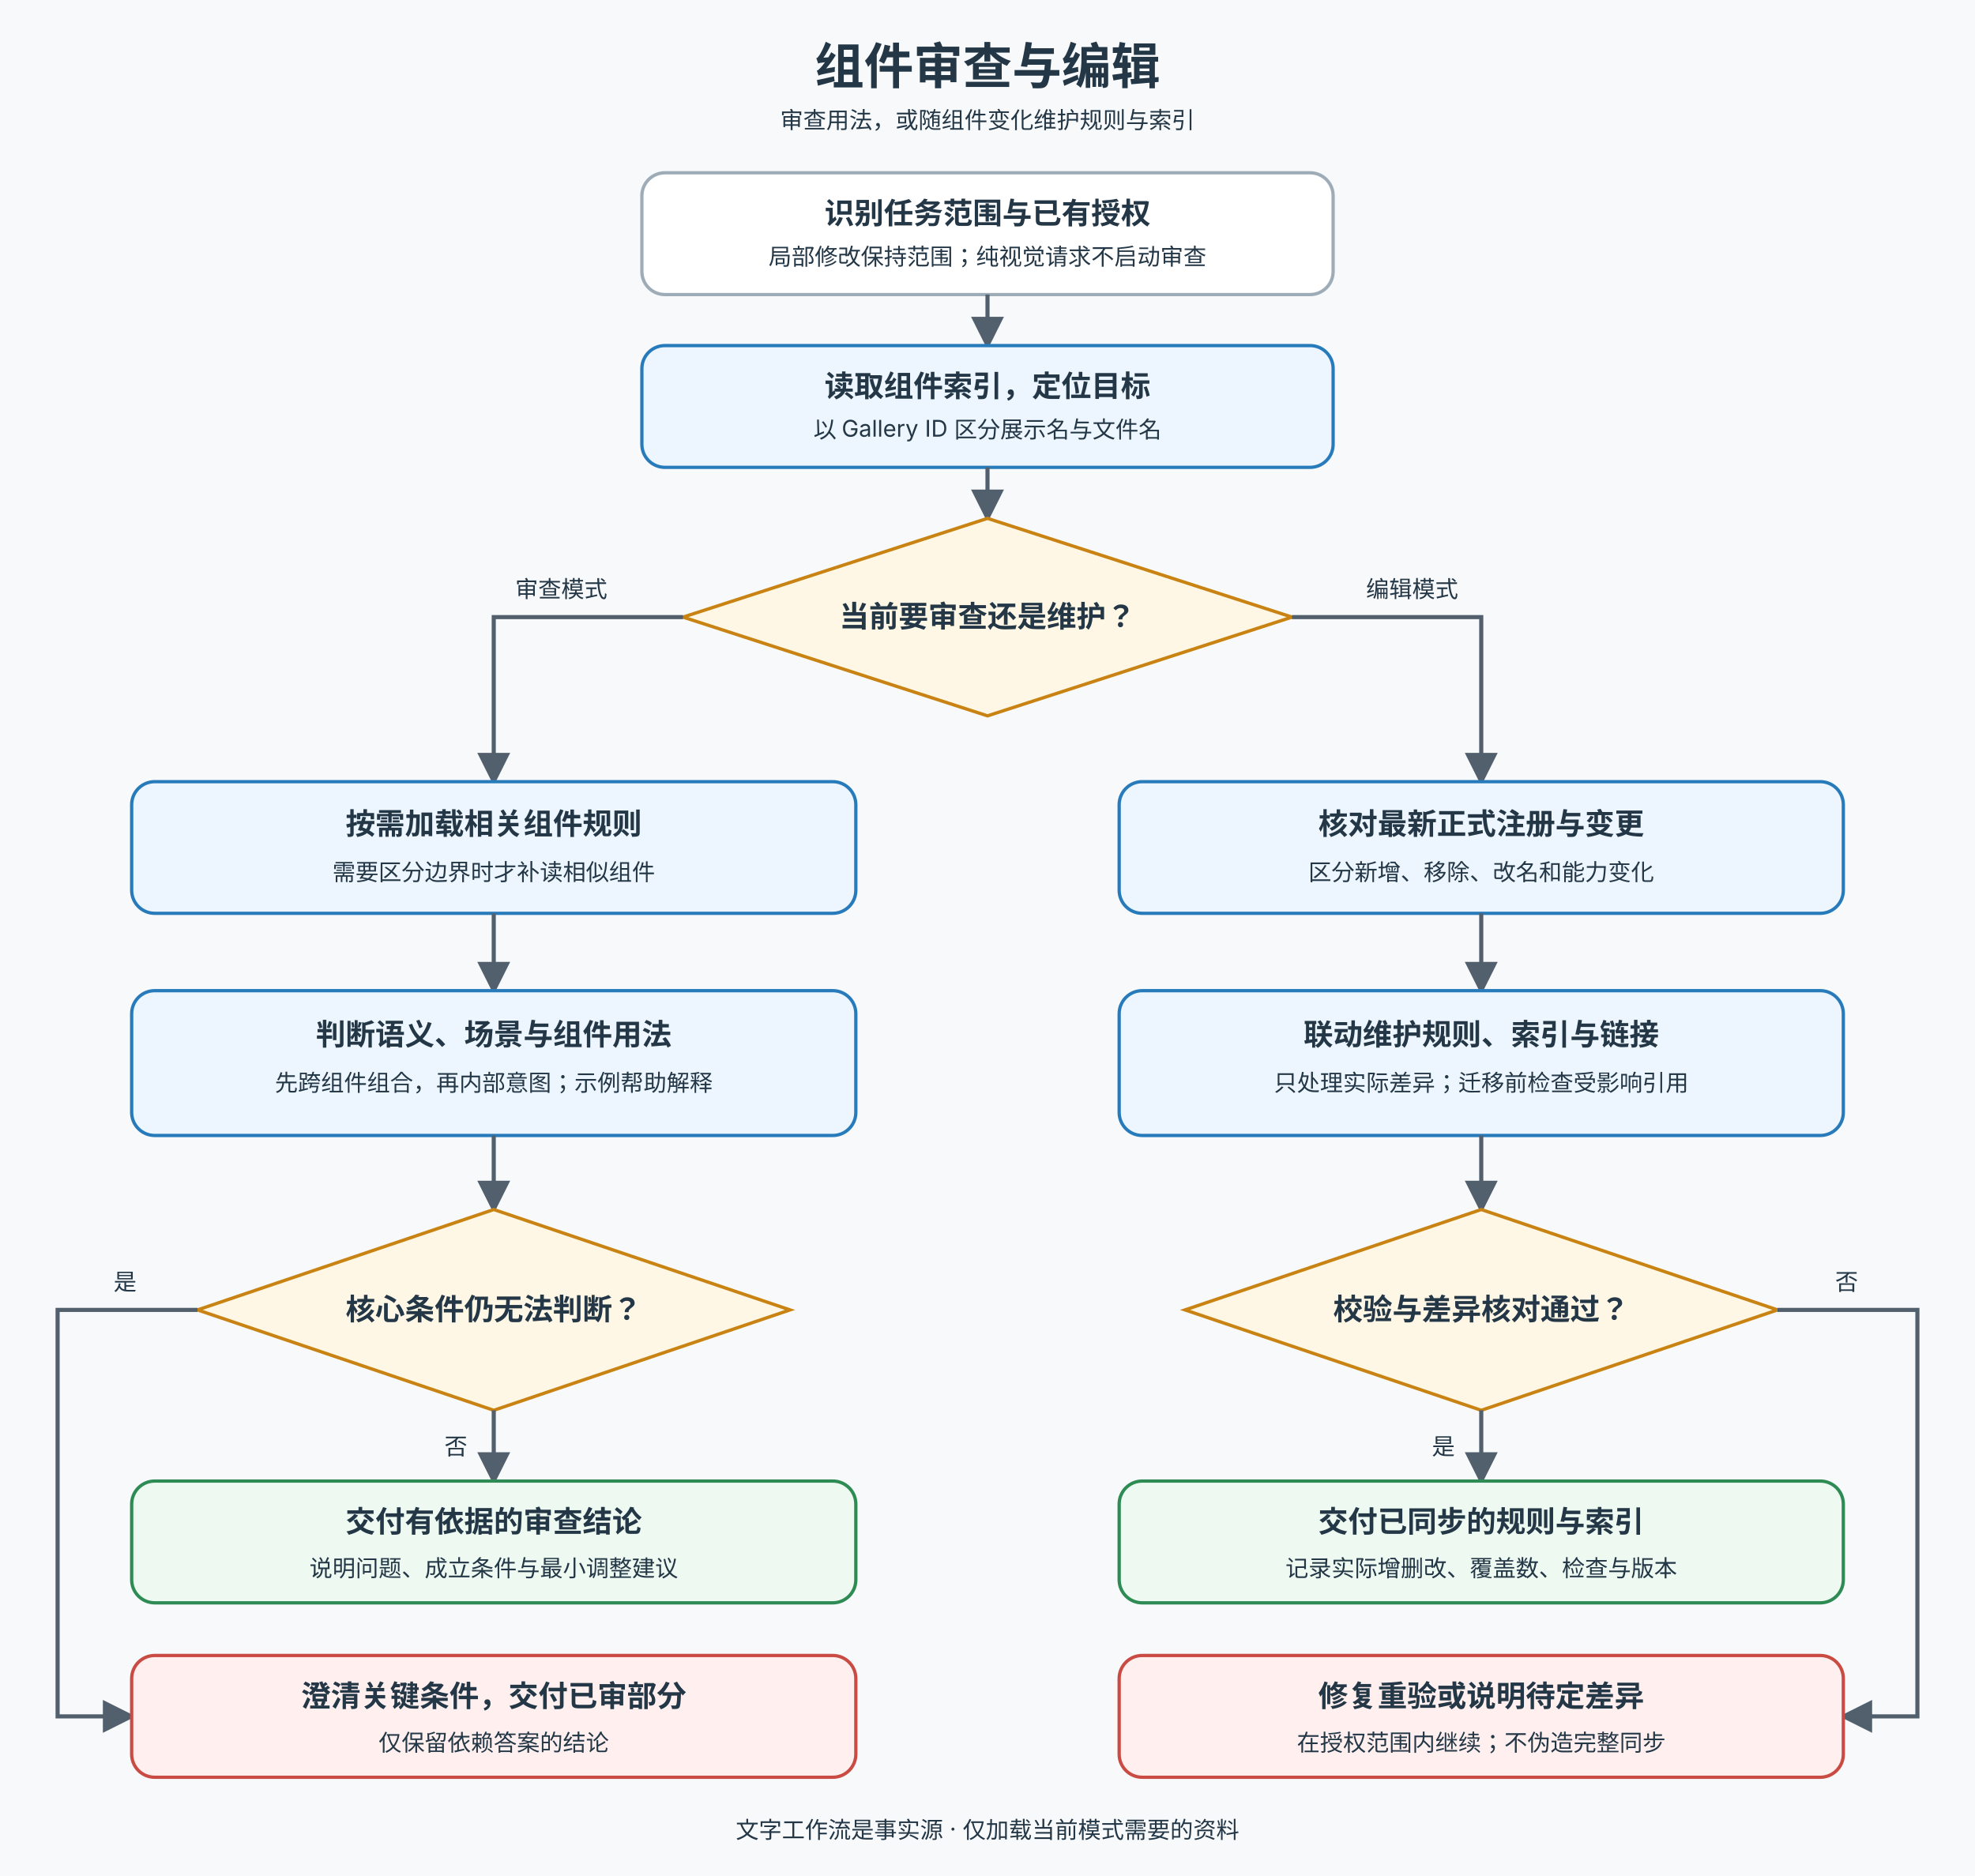
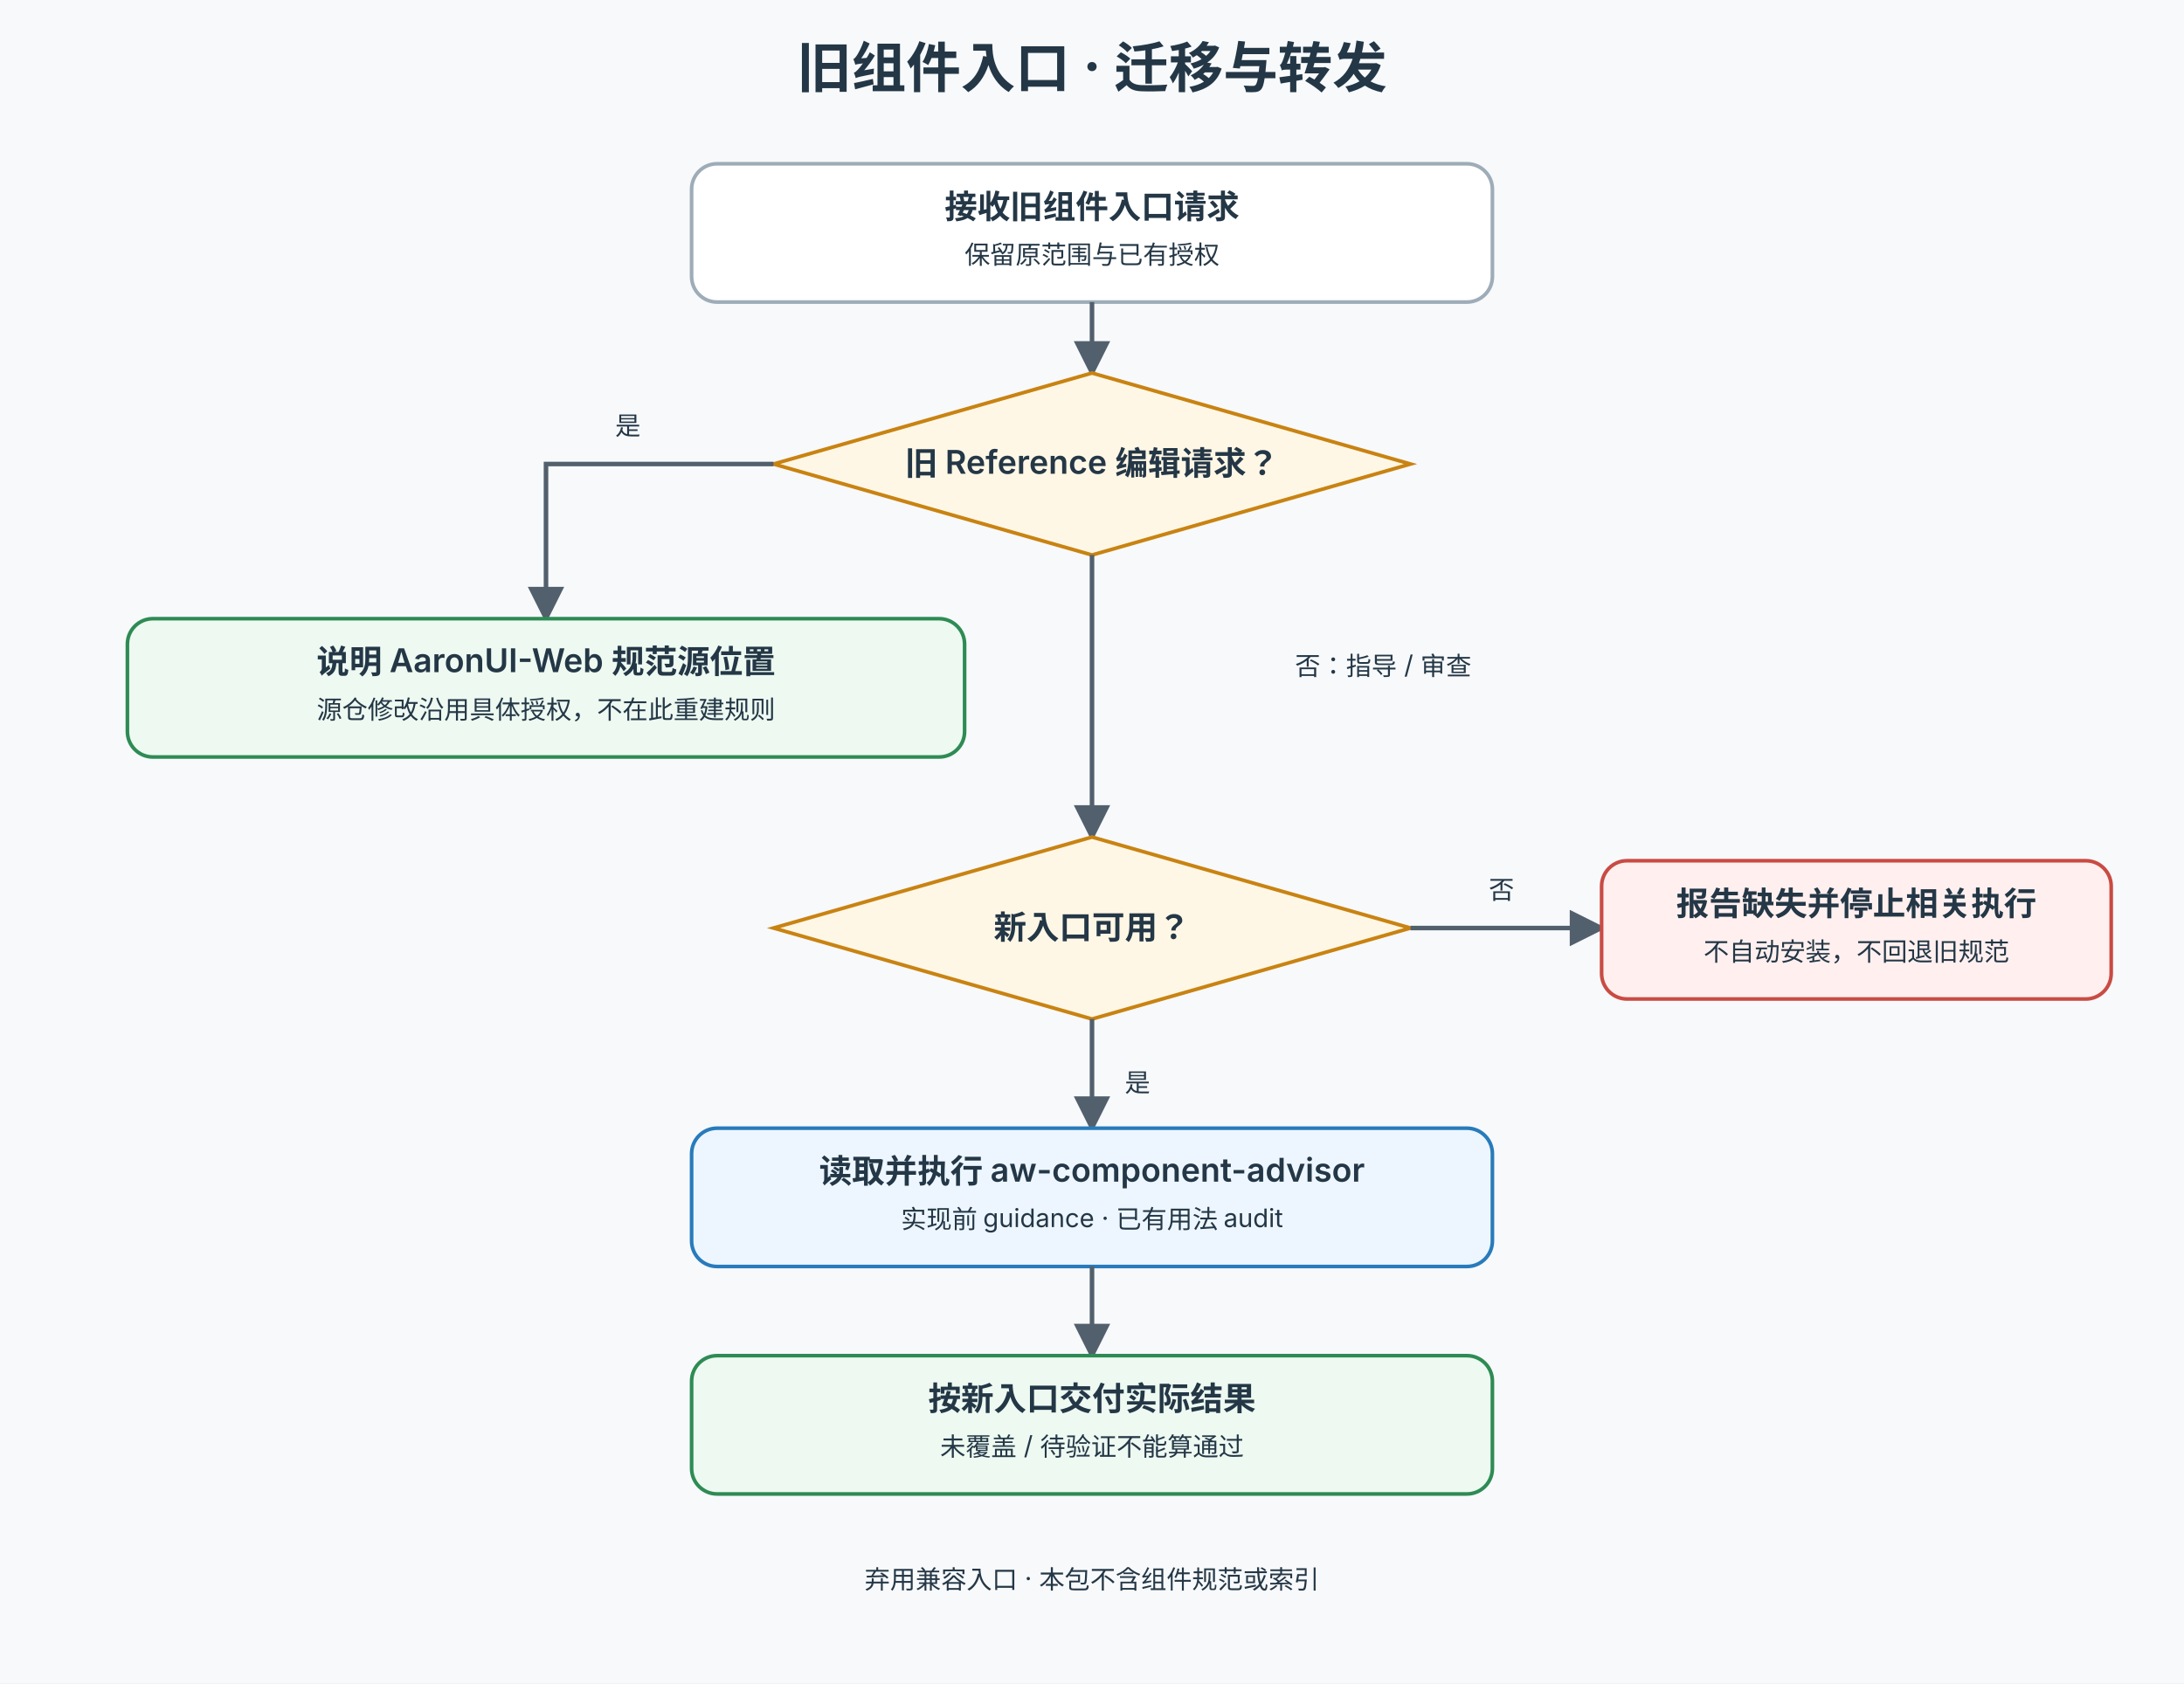
- <svg xmlns="http://www.w3.org/2000/svg" width="1200" height="1140" viewBox="0 0 1200 1140" role="img" aria-labelledby="title desc">
+ <svg xmlns="http://www.w3.org/2000/svg" viewBox="0 0 1200 925" role="img" aria-labelledby="title desc">
  <defs>
    <marker id="arrow" markerWidth="8" markerHeight="8" refX="7" refY="4" orient="auto">
-       <path d="M0 0 L8 4 L0 8 Z" fill="#52606d" />
+       <path d="M0 0L8 4L0 8Z" fill="#52606d" />
    </marker>
  </defs>
-   <style>
-     text { font-family: -apple-system, BlinkMacSystemFont, "PingFang SC", sans-serif; fill: #243746; text-anchor: middle; }
-     .title { font-size: 30px; font-weight: 700; }
-     .label { font-size: 18px; font-weight: 600; }
-     .note { font-size: 14px; font-weight: 400; }
-     .node { stroke-width: 2; rx: 14; }
-     .input { fill: #ffffff; stroke: #9eacb8; }
-     .step { fill: #edf6ff; stroke: #287bbb; }
-     .decision { fill: #fff7e6; stroke: #c98312; stroke-width: 2; }
-     .pending { fill: #fff0ef; stroke: #c94b43; }
-     .done { fill: #edf9f1; stroke: #2e8b54; }
-     .edge { fill: none; stroke: #52606d; stroke-width: 2.5; marker-end: url(#arrow); }
-   </style>
-   <rect width="1200" height="1140" fill="#f7f9fb" />
-   <text class="title" x="600" y="51">组件审查与编辑</text>
-   <text class="note" x="600" y="78">审查用法，或随组件变化维护规则与索引</text>
-   <rect class="node input" x="390" y="105" width="420" height="74" />
-   <text class="label" x="600" y="136">识别任务范围与已有授权</text>
-   <text class="note" x="600" y="161">局部修改保持范围；纯视觉请求不启动审查</text>
-   <path class="edge" d="M600 179 V210" />
-   <rect class="node step" x="390" y="210" width="420" height="74" />
-   <text class="label" x="600" y="241">读取组件索引，定位目标</text>
-   <text class="note" x="600" y="266">以 Gallery ID 区分展示名与文件名</text>
-   <path class="edge" d="M600 284 V315" />
-   <path class="decision" d="M600 315 L785 375 L600 435 L415 375 Z" />
-   <text class="label" x="600" y="381">当前要审查还是维护？</text>
-   <path class="edge" d="M415 375 H300 V475" />
-   <text class="note" x="341" y="363">审查模式</text>
-   <path class="edge" d="M785 375 H900 V475" />
-   <text class="note" x="858" y="363">编辑模式</text>
-   <rect class="node step" x="80" y="475" width="440" height="80" />
-   <text class="label" x="300" y="507">按需加载相关组件规则</text>
-   <text class="note" x="300" y="535">需要区分边界时才补读相似组件</text>
-   <rect class="node step" x="680" y="475" width="440" height="80" />
-   <text class="label" x="900" y="507">核对最新正式注册与变更</text>
-   <text class="note" x="900" y="535">区分新增、移除、改名和能力变化</text>
-   <path class="edge" d="M300 555 V602" />
-   <path class="edge" d="M900 555 V602" />
-   <rect class="node step" x="80" y="602" width="440" height="88" />
-   <text class="label" x="300" y="635">判断语义、场景与组件用法</text>
-   <text class="note" x="300" y="663">先跨组件组合，再内部意图；示例帮助解释</text>
-   <rect class="node step" x="680" y="602" width="440" height="88" />
-   <text class="label" x="900" y="635">联动维护规则、索引与链接</text>
-   <text class="note" x="900" y="663">只处理实际差异；迁移前检查受影响引用</text>
-   <path class="edge" d="M300 690 V735" />
-   <path class="edge" d="M900 690 V735" />
-   <path class="decision" d="M300 735 L480 796 L300 857 L120 796 Z" />
-   <text class="label" x="300" y="802">核心条件仍无法判断？</text>
-   <path class="decision" d="M900 735 L1080 796 L900 857 L720 796 Z" />
-   <text class="label" x="900" y="802">校验与差异核对通过？</text>
-   <path class="edge" d="M300 857 V900" />
-   <text class="note" x="277" y="884">否</text>
-   <path class="edge" d="M900 857 V900" />
-   <text class="note" x="877" y="884">是</text>
-   <rect class="node done" x="80" y="900" width="440" height="74" />
-   <text class="label" x="300" y="931">交付有依据的审查结论</text>
-   <text class="note" x="300" y="958">说明问题、成立条件与最小调整建议</text>
-   <rect class="node done" x="680" y="900" width="440" height="74" />
-   <text class="label" x="900" y="931">交付已同步的规则与索引</text>
-   <text class="note" x="900" y="958">记录实际增删改、覆盖数、检查与版本</text>
-   <path class="edge" d="M120 796 H35 V1043 H80" />
-   <text class="note" x="76" y="784">是</text>
-   <path class="edge" d="M1080 796 H1165 V1043 H1120" />
-   <text class="note" x="1122" y="784">否</text>
-   <rect class="node pending" x="80" y="1006" width="440" height="74" />
-   <text class="label" x="300" y="1037">澄清关键条件，交付已审部分</text>
-   <text class="note" x="300" y="1064">仅保留依赖答案的结论</text>
-   <rect class="node pending" x="680" y="1006" width="440" height="74" />
-   <text class="label" x="900" y="1037">修复重验或说明待定差异</text>
-   <text class="note" x="900" y="1064">在授权范围内继续；不伪造完整同步</text>
-   <text class="note" x="600" y="1117">文字工作流是事实源 · 仅加载当前模式需要的资料</text>
+   <style>text{font-family:-apple-system,BlinkMacSystemFont,"PingFang SC",sans-serif;text-anchor:middle;fill:#243746}.title{font-size:30px;font-weight:700}.label{font-size:18px;font-weight:600}.note{font-size:14px;font-weight:400}.edge,.join{fill:none;stroke:#52606d;stroke-width:2.5}.edge{marker-end:url(#arrow)}</style>
+   <rect width="1200" height="925" fill="#f7f9fb" />
+   <text class="title" x="600" y="48">旧组件入口 · 迁移与转发</text>
+   <rect x="380" y="90" width="440" height="76" rx="14" fill="#ffffff" stroke="#9eacb8" stroke-width="2" />
+   <text class="label" x="600.0" y="120">接收旧组件入口请求</text>
+   <text class="note" x="600.0" y="145">保留原范围与已有授权</text>
+   <path class="edge" d="M600 166V205" />
+   <path d="M600 205L775 255L600 305L425 255Z" fill="#fff7e6" stroke="#c98312" stroke-width="2" />
+   <text class="label" x="600" y="261">旧 Reference 编辑请求？</text>
+   <path class="edge" d="M425 255H300V340" />
+   <text class="note" x="345" y="239">是</text>
+   <rect x="70" y="340" width="460" height="76" rx="14" fill="#edf9f1" stroke="#2e8b54" stroke-width="2" />
+   <text class="label" x="300.0" y="370">说明 AaronUI-Web 规范源位置</text>
+   <text class="note" x="300.0" y="395">源仓修改沿用具体授权，不在此重建规则</text>
+   <path class="edge" d="M600 305V460" />
+   <text class="note" x="760" y="371">否：指导 / 审查</text>
+   <path d="M600 460L775 510L600 560L425 510Z" fill="#fff7e6" stroke="#c98312" stroke-width="2" />
+   <text class="label" x="600" y="516">新入口可用？</text>
+   <path class="edge" d="M775 510H880" />
+   <text class="note" x="825" y="494">否</text>
+   <rect x="880" y="473" width="280" height="76" rx="14" fill="#fff0ef" stroke="#c94b43" stroke-width="2" />
+   <text class="label" x="1020.0" y="503">报告缺失并停止相关执行</text>
+   <text class="note" x="1020.0" y="528">不自动安装，不回退旧规范</text>
+   <path class="edge" d="M600 560V620" />
+   <text class="note" x="625" y="600">是</text>
+   <rect x="380" y="620" width="440" height="76" rx="14" fill="#edf6ff" stroke="#287bbb" stroke-width="2" />
+   <text class="label" x="600.0" y="650">读取并执行 aw-component-advisor</text>
+   <text class="note" x="600.0" y="675">实现前 guidance · 已有用法 audit</text>
+   <path class="edge" d="M600 696V745" />
+   <rect x="380" y="745" width="440" height="76" rx="14" fill="#edf9f1" stroke="#2e8b54" stroke-width="2" />
+   <text class="label" x="600.0" y="775">按新入口交付实际结果</text>
+   <text class="note" x="600.0" y="800">未覆盖 / 待验证不能算通过</text>
+   <text class="note" x="600" y="873">弃用兼容入口 · 本包不含组件规范或索引</text>
</svg>
